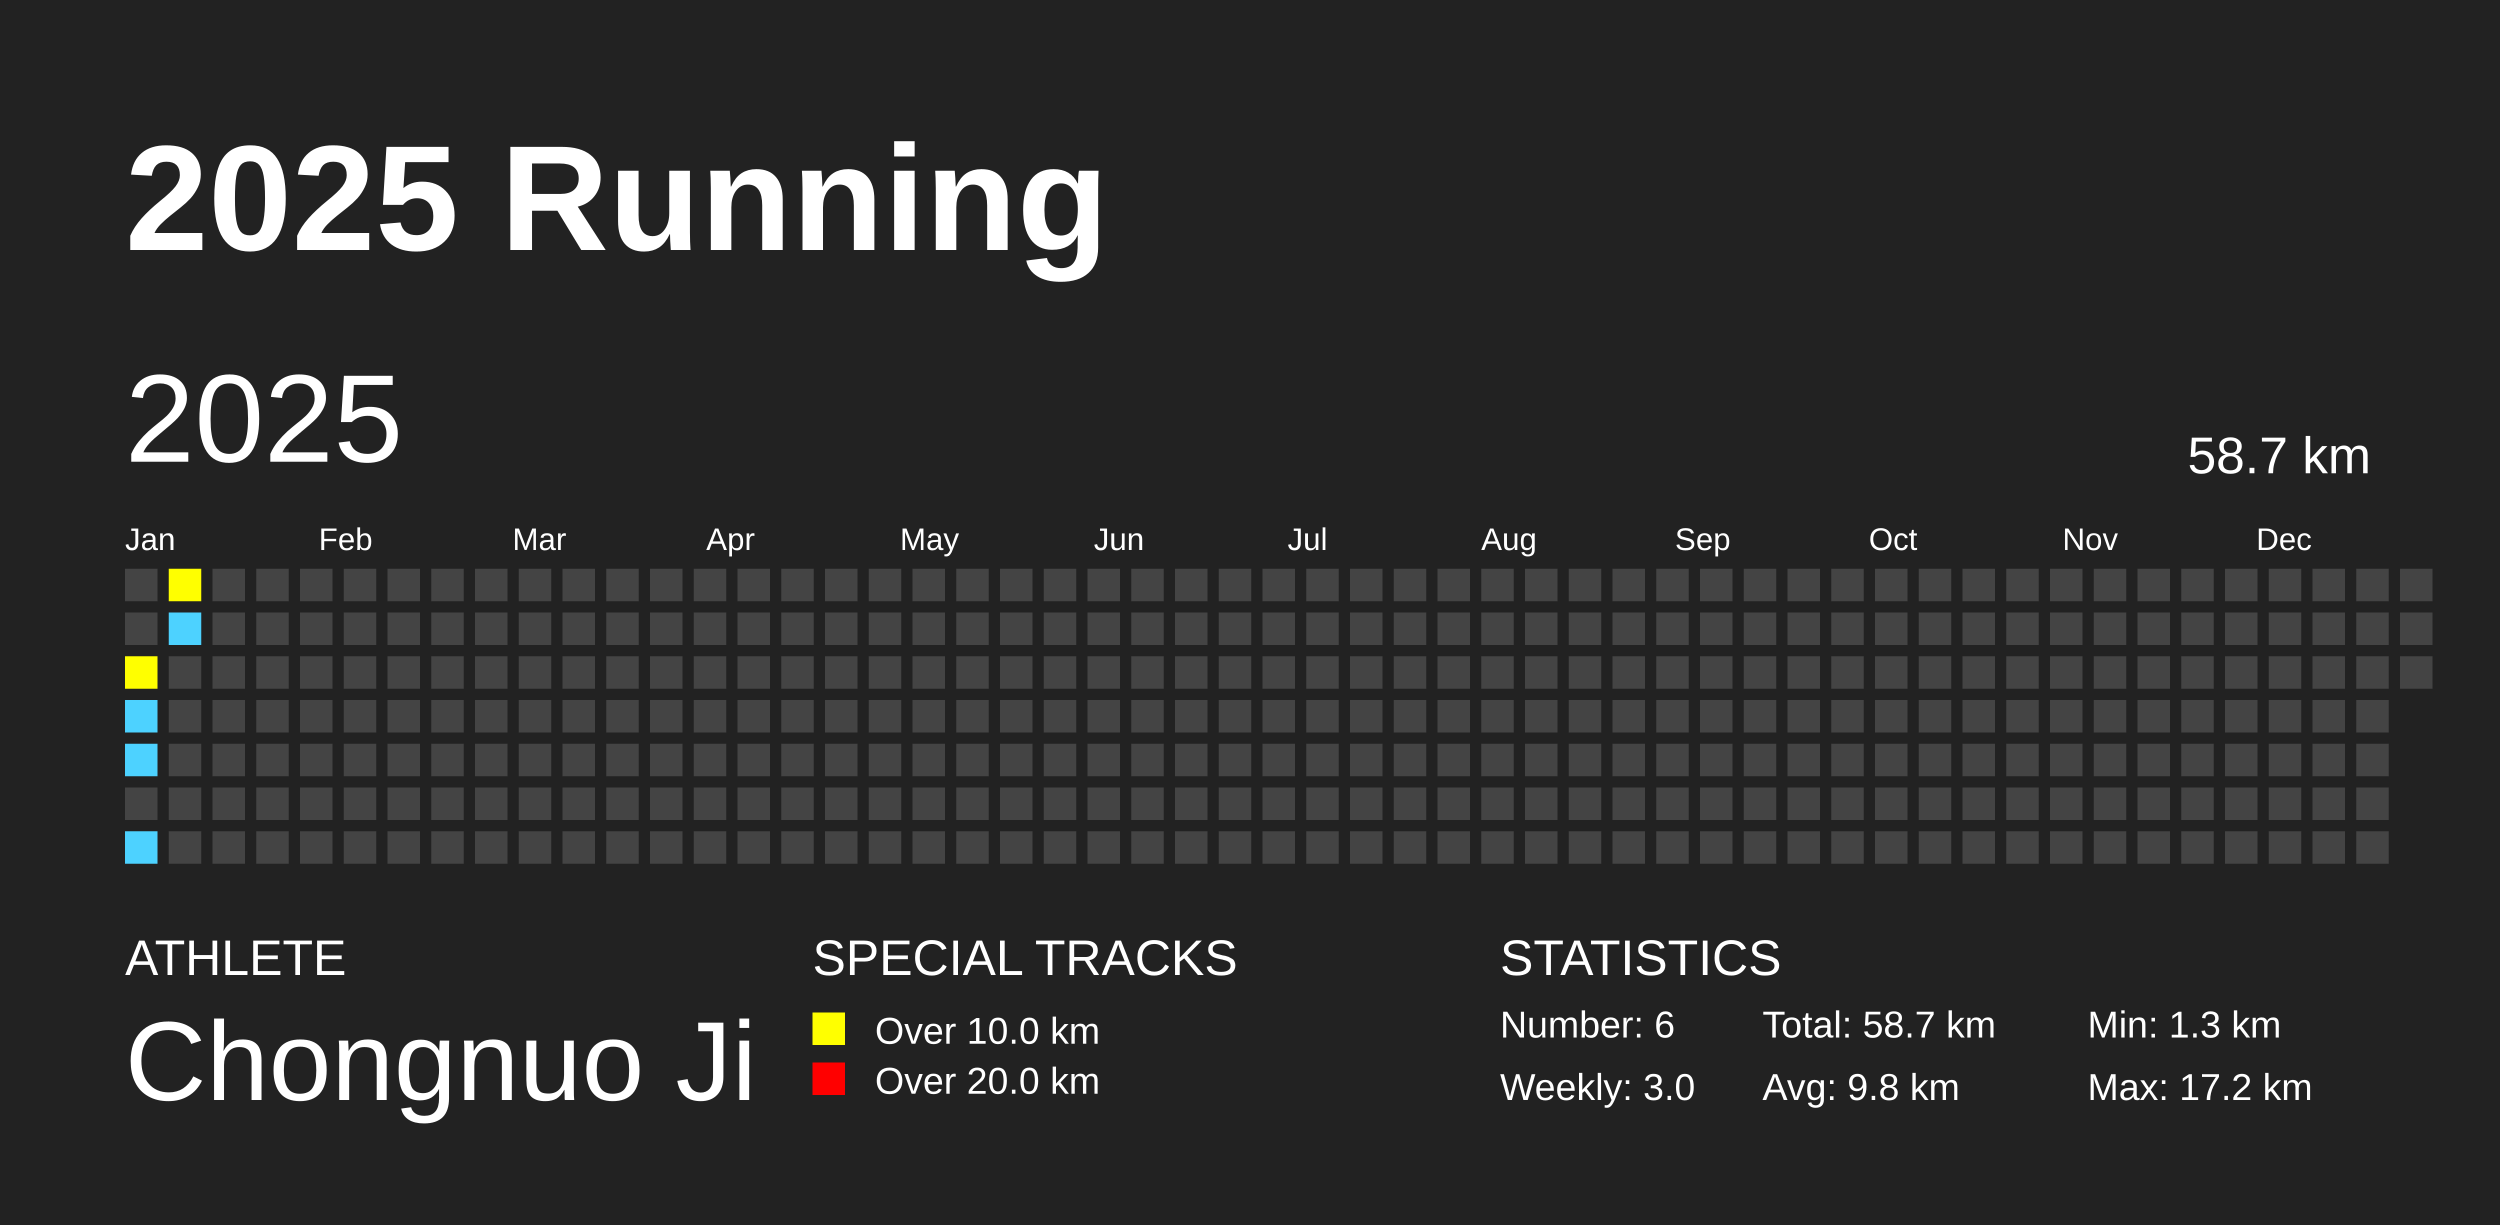
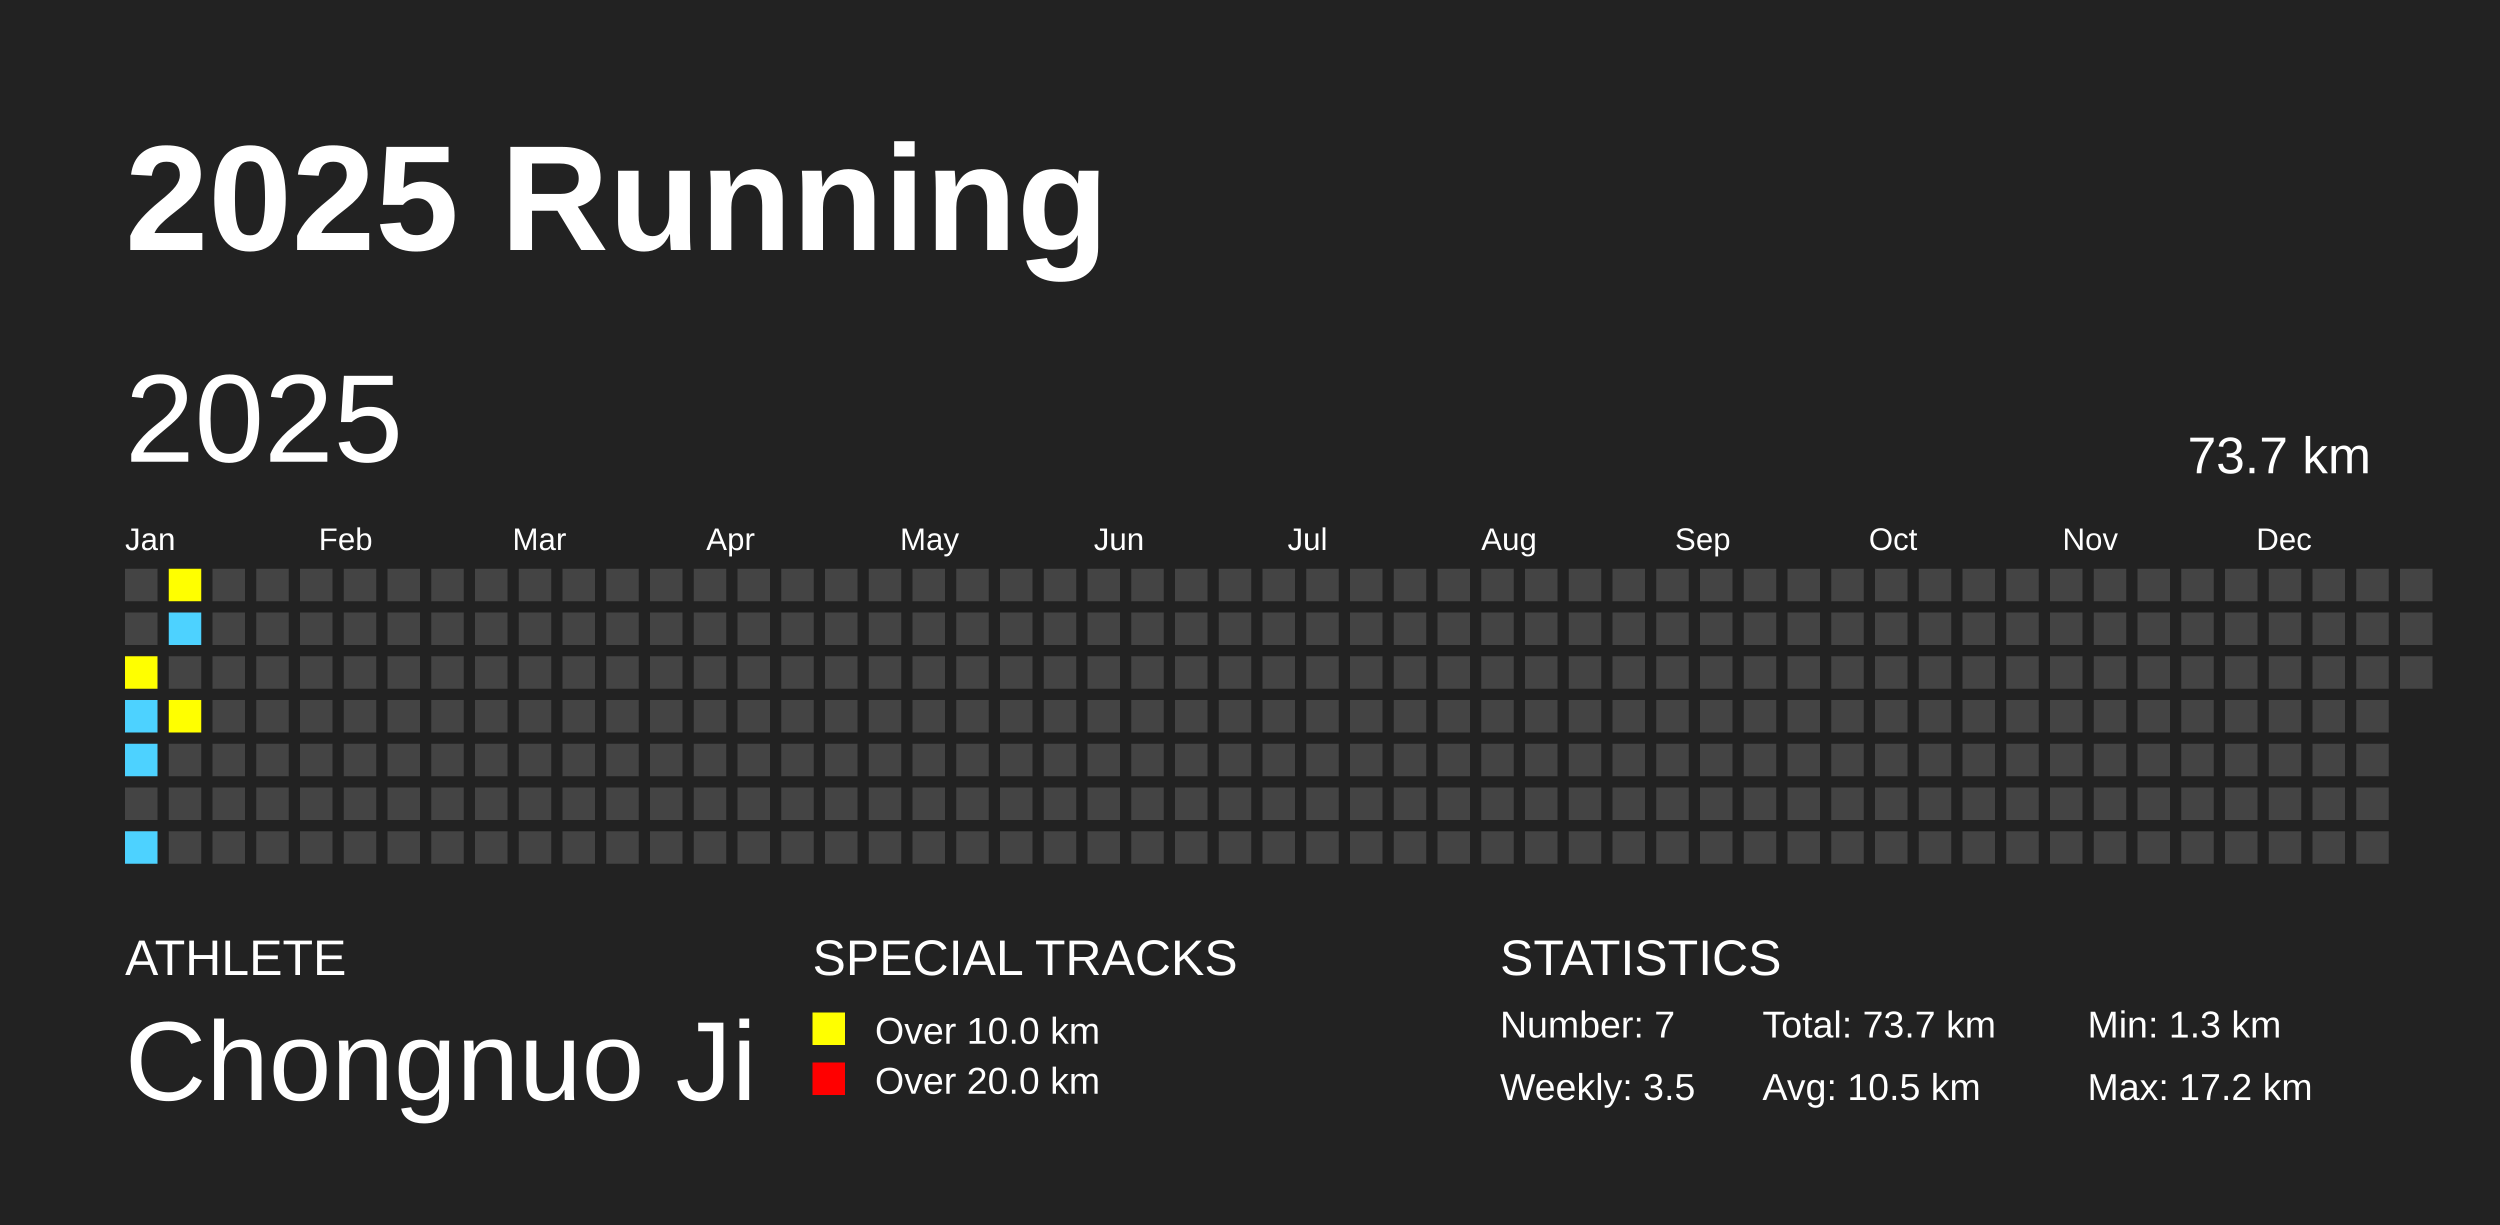
<svg xmlns="http://www.w3.org/2000/svg" baseProfile="full" height="98mm" version="1.1" viewBox="0,0,200,98" width="200mm">
  <defs />
  <rect fill="#222222" height="98" width="200" x="0" y="0" />
  <text fill="#FFFFFF" style="font-size:12px; font-family:Arial; font-weight:bold;" x="10" y="20">2025 Running</text>
  <text fill="#FFFFFF" style="font-size:4px; font-family:Arial" x="10" y="78">ATHLETE</text>
  <text fill="#FFFFFF" style="font-size:9px; font-family:Arial" x="10" y="88">Chongnuo Ji</text>
  <text fill="#FFFFFF" style="font-size:4px; font-family:Arial" x="65" y="78">SPECIAL TRACKS</text>
  <rect fill="yellow" height="2.6" width="2.6" x="65" y="81" />
  <text fill="#FFFFFF" style="font-size:3px; font-family:Arial" x="70" y="83.5">Over 10.0 km</text>
  <rect fill="red" height="2.6" width="2.6" x="65" y="85" />
  <text fill="#FFFFFF" style="font-size:3px; font-family:Arial" x="70" y="87.5">Over 20.0 km</text>
  <text fill="#FFFFFF" style="font-size:4px; font-family:Arial" x="120" y="78">STATISTICS</text>
-   <text fill="#FFFFFF" style="font-size:3px; font-family:Arial" x="120" y="83">Number: 6</text>
-   <text fill="#FFFFFF" style="font-size:3px; font-family:Arial" x="120" y="88">Weekly: 3.0</text>
-   <text fill="#FFFFFF" style="font-size:3px; font-family:Arial" x="141" y="83">Total: 58.7 km</text>
-   <text fill="#FFFFFF" style="font-size:3px; font-family:Arial" x="141" y="88">Avg: 9.8 km</text>
+   <text fill="#FFFFFF" style="font-size:3px; font-family:Arial" x="120" y="83">Number: 7</text>
+   <text fill="#FFFFFF" style="font-size:3px; font-family:Arial" x="120" y="88">Weekly: 3.5</text>
+   <text fill="#FFFFFF" style="font-size:3px; font-family:Arial" x="141" y="83">Total: 73.7 km</text>
+   <text fill="#FFFFFF" style="font-size:3px; font-family:Arial" x="141" y="88">Avg: 10.5 km</text>
  <text fill="#FFFFFF" style="font-size:3px; font-family:Arial" x="167" y="83">Min: 1.3 km</text>
  <text fill="#FFFFFF" style="font-size:3px; font-family:Arial" x="167" y="88">Max: 17.2 km</text>
  <text dominant-baseline="hanging" fill="#FFFFFF" style="font-size:10.0px; font-family:Arial;" x="10" y="30">2025</text>
-   <text dominant-baseline="hanging" fill="#FFFFFF" style="font-size:4.125px; font-family:Arial;" x="175" y="35">58.7 km</text>
+   <text dominant-baseline="hanging" fill="#FFFFFF" style="font-size:4.125px; font-family:Arial;" x="175" y="35">73.7 km</text>
  <text fill="#FFFFFF" style="font-size:2.5px; font-family:Arial" x="10.0" y="44">Jan</text>
  <text fill="#FFFFFF" style="font-size:2.5px; font-family:Arial" x="25.5" y="44">Feb</text>
  <text fill="#FFFFFF" style="font-size:2.5px; font-family:Arial" x="41.0" y="44">Mar</text>
  <text fill="#FFFFFF" style="font-size:2.5px; font-family:Arial" x="56.5" y="44">Apr</text>
  <text fill="#FFFFFF" style="font-size:2.5px; font-family:Arial" x="72.0" y="44">May</text>
  <text fill="#FFFFFF" style="font-size:2.5px; font-family:Arial" x="87.5" y="44">Jun</text>
  <text fill="#FFFFFF" style="font-size:2.5px; font-family:Arial" x="103.0" y="44">Jul</text>
  <text fill="#FFFFFF" style="font-size:2.5px; font-family:Arial" x="118.5" y="44">Aug</text>
  <text fill="#FFFFFF" style="font-size:2.5px; font-family:Arial" x="134.0" y="44">Sep</text>
  <text fill="#FFFFFF" style="font-size:2.5px; font-family:Arial" x="149.5" y="44">Oct</text>
  <text fill="#FFFFFF" style="font-size:2.5px; font-family:Arial" x="165.0" y="44">Nov</text>
  <text fill="#FFFFFF" style="font-size:2.5px; font-family:Arial" x="180.5" y="44">Dec</text>
  <rect fill="#444444" height="2.6" width="2.6" x="10.0" y="45.5" />
  <rect fill="#444444" height="2.6" width="2.6" x="10.0" y="49.0" />
  <rect fill="yellow" height="2.6" width="2.6" x="10.0" y="52.5" />
  <rect fill="#4DD2FF" height="2.6" width="2.6" x="10.0" y="56.0" />
  <rect fill="#4DD2FF" height="2.6" width="2.6" x="10.0" y="59.5" />
  <rect fill="#444444" height="2.6" width="2.6" x="10.0" y="63.0" />
  <rect fill="#4DD2FF" height="2.6" width="2.6" x="10.0" y="66.5" />
  <rect fill="yellow" height="2.6" width="2.6" x="13.5" y="45.5" />
  <rect fill="#4DD2FF" height="2.6" width="2.6" x="13.5" y="49.0" />
  <rect fill="#444444" height="2.6" width="2.6" x="13.5" y="52.5" />
-   <rect fill="#444444" height="2.6" width="2.6" x="13.5" y="56.0" />
+   <rect fill="yellow" height="2.6" width="2.6" x="13.5" y="56.0" />
  <rect fill="#444444" height="2.6" width="2.6" x="13.5" y="59.5" />
  <rect fill="#444444" height="2.6" width="2.6" x="13.5" y="63.0" />
  <rect fill="#444444" height="2.6" width="2.6" x="13.5" y="66.5" />
  <rect fill="#444444" height="2.6" width="2.6" x="17.0" y="45.5" />
  <rect fill="#444444" height="2.6" width="2.6" x="17.0" y="49.0" />
  <rect fill="#444444" height="2.6" width="2.6" x="17.0" y="52.5" />
  <rect fill="#444444" height="2.6" width="2.6" x="17.0" y="56.0" />
  <rect fill="#444444" height="2.6" width="2.6" x="17.0" y="59.5" />
  <rect fill="#444444" height="2.6" width="2.6" x="17.0" y="63.0" />
  <rect fill="#444444" height="2.6" width="2.6" x="17.0" y="66.5" />
  <rect fill="#444444" height="2.6" width="2.6" x="20.5" y="45.5" />
  <rect fill="#444444" height="2.6" width="2.6" x="20.5" y="49.0" />
  <rect fill="#444444" height="2.6" width="2.6" x="20.5" y="52.5" />
  <rect fill="#444444" height="2.6" width="2.6" x="20.5" y="56.0" />
  <rect fill="#444444" height="2.6" width="2.6" x="20.5" y="59.5" />
  <rect fill="#444444" height="2.6" width="2.6" x="20.5" y="63.0" />
  <rect fill="#444444" height="2.6" width="2.6" x="20.5" y="66.5" />
  <rect fill="#444444" height="2.6" width="2.6" x="24.0" y="45.5" />
  <rect fill="#444444" height="2.6" width="2.6" x="24.0" y="49.0" />
  <rect fill="#444444" height="2.6" width="2.6" x="24.0" y="52.5" />
  <rect fill="#444444" height="2.6" width="2.6" x="24.0" y="56.0" />
  <rect fill="#444444" height="2.6" width="2.6" x="24.0" y="59.5" />
  <rect fill="#444444" height="2.6" width="2.6" x="24.0" y="63.0" />
  <rect fill="#444444" height="2.6" width="2.6" x="24.0" y="66.5" />
  <rect fill="#444444" height="2.6" width="2.6" x="27.5" y="45.5" />
  <rect fill="#444444" height="2.6" width="2.6" x="27.5" y="49.0" />
  <rect fill="#444444" height="2.6" width="2.6" x="27.5" y="52.5" />
  <rect fill="#444444" height="2.6" width="2.6" x="27.5" y="56.0" />
  <rect fill="#444444" height="2.6" width="2.6" x="27.5" y="59.5" />
  <rect fill="#444444" height="2.6" width="2.6" x="27.5" y="63.0" />
  <rect fill="#444444" height="2.6" width="2.6" x="27.5" y="66.5" />
  <rect fill="#444444" height="2.6" width="2.6" x="31.0" y="45.5" />
  <rect fill="#444444" height="2.6" width="2.6" x="31.0" y="49.0" />
  <rect fill="#444444" height="2.6" width="2.6" x="31.0" y="52.5" />
  <rect fill="#444444" height="2.6" width="2.6" x="31.0" y="56.0" />
  <rect fill="#444444" height="2.6" width="2.6" x="31.0" y="59.5" />
  <rect fill="#444444" height="2.6" width="2.6" x="31.0" y="63.0" />
  <rect fill="#444444" height="2.6" width="2.6" x="31.0" y="66.5" />
  <rect fill="#444444" height="2.6" width="2.6" x="34.5" y="45.5" />
  <rect fill="#444444" height="2.6" width="2.6" x="34.5" y="49.0" />
  <rect fill="#444444" height="2.6" width="2.6" x="34.5" y="52.5" />
  <rect fill="#444444" height="2.6" width="2.6" x="34.5" y="56.0" />
  <rect fill="#444444" height="2.6" width="2.6" x="34.5" y="59.5" />
  <rect fill="#444444" height="2.6" width="2.6" x="34.5" y="63.0" />
  <rect fill="#444444" height="2.6" width="2.6" x="34.5" y="66.5" />
  <rect fill="#444444" height="2.6" width="2.6" x="38.0" y="45.5" />
  <rect fill="#444444" height="2.6" width="2.6" x="38.0" y="49.0" />
  <rect fill="#444444" height="2.6" width="2.6" x="38.0" y="52.5" />
  <rect fill="#444444" height="2.6" width="2.6" x="38.0" y="56.0" />
  <rect fill="#444444" height="2.6" width="2.6" x="38.0" y="59.5" />
  <rect fill="#444444" height="2.6" width="2.6" x="38.0" y="63.0" />
  <rect fill="#444444" height="2.6" width="2.6" x="38.0" y="66.5" />
  <rect fill="#444444" height="2.6" width="2.6" x="41.5" y="45.5" />
  <rect fill="#444444" height="2.6" width="2.6" x="41.5" y="49.0" />
  <rect fill="#444444" height="2.6" width="2.6" x="41.5" y="52.5" />
  <rect fill="#444444" height="2.6" width="2.6" x="41.5" y="56.0" />
  <rect fill="#444444" height="2.6" width="2.6" x="41.5" y="59.5" />
  <rect fill="#444444" height="2.6" width="2.6" x="41.5" y="63.0" />
  <rect fill="#444444" height="2.6" width="2.6" x="41.5" y="66.5" />
  <rect fill="#444444" height="2.6" width="2.6" x="45.0" y="45.5" />
  <rect fill="#444444" height="2.6" width="2.6" x="45.0" y="49.0" />
  <rect fill="#444444" height="2.6" width="2.6" x="45.0" y="52.5" />
  <rect fill="#444444" height="2.6" width="2.6" x="45.0" y="56.0" />
  <rect fill="#444444" height="2.6" width="2.6" x="45.0" y="59.5" />
  <rect fill="#444444" height="2.6" width="2.6" x="45.0" y="63.0" />
  <rect fill="#444444" height="2.6" width="2.6" x="45.0" y="66.5" />
  <rect fill="#444444" height="2.6" width="2.6" x="48.5" y="45.5" />
  <rect fill="#444444" height="2.6" width="2.6" x="48.5" y="49.0" />
  <rect fill="#444444" height="2.6" width="2.6" x="48.5" y="52.5" />
  <rect fill="#444444" height="2.6" width="2.6" x="48.5" y="56.0" />
  <rect fill="#444444" height="2.6" width="2.6" x="48.5" y="59.5" />
  <rect fill="#444444" height="2.6" width="2.6" x="48.5" y="63.0" />
  <rect fill="#444444" height="2.6" width="2.6" x="48.5" y="66.5" />
  <rect fill="#444444" height="2.6" width="2.6" x="52.0" y="45.5" />
  <rect fill="#444444" height="2.6" width="2.6" x="52.0" y="49.0" />
  <rect fill="#444444" height="2.6" width="2.6" x="52.0" y="52.5" />
  <rect fill="#444444" height="2.6" width="2.6" x="52.0" y="56.0" />
  <rect fill="#444444" height="2.6" width="2.6" x="52.0" y="59.5" />
  <rect fill="#444444" height="2.6" width="2.6" x="52.0" y="63.0" />
  <rect fill="#444444" height="2.6" width="2.6" x="52.0" y="66.5" />
  <rect fill="#444444" height="2.6" width="2.6" x="55.5" y="45.5" />
  <rect fill="#444444" height="2.6" width="2.6" x="55.5" y="49.0" />
  <rect fill="#444444" height="2.6" width="2.6" x="55.5" y="52.5" />
  <rect fill="#444444" height="2.6" width="2.6" x="55.5" y="56.0" />
  <rect fill="#444444" height="2.6" width="2.6" x="55.5" y="59.5" />
  <rect fill="#444444" height="2.6" width="2.6" x="55.5" y="63.0" />
  <rect fill="#444444" height="2.6" width="2.6" x="55.5" y="66.5" />
  <rect fill="#444444" height="2.6" width="2.6" x="59.0" y="45.5" />
  <rect fill="#444444" height="2.6" width="2.6" x="59.0" y="49.0" />
  <rect fill="#444444" height="2.6" width="2.6" x="59.0" y="52.5" />
  <rect fill="#444444" height="2.6" width="2.6" x="59.0" y="56.0" />
  <rect fill="#444444" height="2.6" width="2.6" x="59.0" y="59.5" />
  <rect fill="#444444" height="2.6" width="2.6" x="59.0" y="63.0" />
  <rect fill="#444444" height="2.6" width="2.6" x="59.0" y="66.5" />
  <rect fill="#444444" height="2.6" width="2.6" x="62.5" y="45.5" />
  <rect fill="#444444" height="2.6" width="2.6" x="62.5" y="49.0" />
  <rect fill="#444444" height="2.6" width="2.6" x="62.5" y="52.5" />
  <rect fill="#444444" height="2.6" width="2.6" x="62.5" y="56.0" />
  <rect fill="#444444" height="2.6" width="2.6" x="62.5" y="59.5" />
  <rect fill="#444444" height="2.6" width="2.6" x="62.5" y="63.0" />
  <rect fill="#444444" height="2.6" width="2.6" x="62.5" y="66.5" />
  <rect fill="#444444" height="2.6" width="2.6" x="66.0" y="45.5" />
  <rect fill="#444444" height="2.6" width="2.6" x="66.0" y="49.0" />
  <rect fill="#444444" height="2.6" width="2.6" x="66.0" y="52.5" />
  <rect fill="#444444" height="2.6" width="2.6" x="66.0" y="56.0" />
  <rect fill="#444444" height="2.6" width="2.6" x="66.0" y="59.5" />
  <rect fill="#444444" height="2.6" width="2.6" x="66.0" y="63.0" />
  <rect fill="#444444" height="2.6" width="2.6" x="66.0" y="66.5" />
  <rect fill="#444444" height="2.6" width="2.6" x="69.5" y="45.5" />
  <rect fill="#444444" height="2.6" width="2.6" x="69.5" y="49.0" />
  <rect fill="#444444" height="2.6" width="2.6" x="69.5" y="52.5" />
  <rect fill="#444444" height="2.6" width="2.6" x="69.5" y="56.0" />
  <rect fill="#444444" height="2.6" width="2.6" x="69.5" y="59.5" />
  <rect fill="#444444" height="2.6" width="2.6" x="69.5" y="63.0" />
  <rect fill="#444444" height="2.6" width="2.6" x="69.5" y="66.5" />
  <rect fill="#444444" height="2.6" width="2.6" x="73.0" y="45.5" />
  <rect fill="#444444" height="2.6" width="2.6" x="73.0" y="49.0" />
  <rect fill="#444444" height="2.6" width="2.6" x="73.0" y="52.5" />
  <rect fill="#444444" height="2.6" width="2.6" x="73.0" y="56.0" />
  <rect fill="#444444" height="2.6" width="2.6" x="73.0" y="59.5" />
  <rect fill="#444444" height="2.6" width="2.6" x="73.0" y="63.0" />
  <rect fill="#444444" height="2.6" width="2.6" x="73.0" y="66.5" />
  <rect fill="#444444" height="2.6" width="2.6" x="76.5" y="45.5" />
  <rect fill="#444444" height="2.6" width="2.6" x="76.5" y="49.0" />
  <rect fill="#444444" height="2.6" width="2.6" x="76.5" y="52.5" />
  <rect fill="#444444" height="2.6" width="2.6" x="76.5" y="56.0" />
  <rect fill="#444444" height="2.6" width="2.6" x="76.5" y="59.5" />
  <rect fill="#444444" height="2.6" width="2.6" x="76.5" y="63.0" />
  <rect fill="#444444" height="2.6" width="2.6" x="76.5" y="66.5" />
  <rect fill="#444444" height="2.6" width="2.6" x="80.0" y="45.5" />
  <rect fill="#444444" height="2.6" width="2.6" x="80.0" y="49.0" />
  <rect fill="#444444" height="2.6" width="2.6" x="80.0" y="52.5" />
  <rect fill="#444444" height="2.6" width="2.6" x="80.0" y="56.0" />
  <rect fill="#444444" height="2.6" width="2.6" x="80.0" y="59.5" />
  <rect fill="#444444" height="2.6" width="2.6" x="80.0" y="63.0" />
  <rect fill="#444444" height="2.6" width="2.6" x="80.0" y="66.5" />
  <rect fill="#444444" height="2.6" width="2.6" x="83.5" y="45.5" />
  <rect fill="#444444" height="2.6" width="2.6" x="83.5" y="49.0" />
  <rect fill="#444444" height="2.6" width="2.6" x="83.5" y="52.5" />
  <rect fill="#444444" height="2.6" width="2.6" x="83.5" y="56.0" />
  <rect fill="#444444" height="2.6" width="2.6" x="83.5" y="59.5" />
  <rect fill="#444444" height="2.6" width="2.6" x="83.5" y="63.0" />
  <rect fill="#444444" height="2.6" width="2.6" x="83.5" y="66.5" />
  <rect fill="#444444" height="2.6" width="2.6" x="87.0" y="45.5" />
  <rect fill="#444444" height="2.6" width="2.6" x="87.0" y="49.0" />
  <rect fill="#444444" height="2.6" width="2.6" x="87.0" y="52.5" />
  <rect fill="#444444" height="2.6" width="2.6" x="87.0" y="56.0" />
  <rect fill="#444444" height="2.6" width="2.6" x="87.0" y="59.5" />
  <rect fill="#444444" height="2.6" width="2.6" x="87.0" y="63.0" />
  <rect fill="#444444" height="2.6" width="2.6" x="87.0" y="66.5" />
  <rect fill="#444444" height="2.6" width="2.6" x="90.5" y="45.5" />
  <rect fill="#444444" height="2.6" width="2.6" x="90.5" y="49.0" />
  <rect fill="#444444" height="2.6" width="2.6" x="90.5" y="52.5" />
  <rect fill="#444444" height="2.6" width="2.6" x="90.5" y="56.0" />
  <rect fill="#444444" height="2.6" width="2.6" x="90.5" y="59.5" />
  <rect fill="#444444" height="2.6" width="2.6" x="90.5" y="63.0" />
  <rect fill="#444444" height="2.6" width="2.6" x="90.5" y="66.5" />
  <rect fill="#444444" height="2.6" width="2.6" x="94.0" y="45.5" />
  <rect fill="#444444" height="2.6" width="2.6" x="94.0" y="49.0" />
  <rect fill="#444444" height="2.6" width="2.6" x="94.0" y="52.5" />
  <rect fill="#444444" height="2.6" width="2.6" x="94.0" y="56.0" />
  <rect fill="#444444" height="2.6" width="2.6" x="94.0" y="59.5" />
  <rect fill="#444444" height="2.6" width="2.6" x="94.0" y="63.0" />
  <rect fill="#444444" height="2.6" width="2.6" x="94.0" y="66.5" />
  <rect fill="#444444" height="2.6" width="2.6" x="97.5" y="45.5" />
  <rect fill="#444444" height="2.6" width="2.6" x="97.5" y="49.0" />
  <rect fill="#444444" height="2.6" width="2.6" x="97.5" y="52.5" />
  <rect fill="#444444" height="2.6" width="2.6" x="97.5" y="56.0" />
  <rect fill="#444444" height="2.6" width="2.6" x="97.5" y="59.5" />
  <rect fill="#444444" height="2.6" width="2.6" x="97.5" y="63.0" />
  <rect fill="#444444" height="2.6" width="2.6" x="97.5" y="66.5" />
  <rect fill="#444444" height="2.6" width="2.6" x="101.0" y="45.5" />
  <rect fill="#444444" height="2.6" width="2.6" x="101.0" y="49.0" />
  <rect fill="#444444" height="2.6" width="2.6" x="101.0" y="52.5" />
  <rect fill="#444444" height="2.6" width="2.6" x="101.0" y="56.0" />
  <rect fill="#444444" height="2.6" width="2.6" x="101.0" y="59.5" />
  <rect fill="#444444" height="2.6" width="2.6" x="101.0" y="63.0" />
  <rect fill="#444444" height="2.6" width="2.6" x="101.0" y="66.5" />
  <rect fill="#444444" height="2.6" width="2.6" x="104.5" y="45.5" />
  <rect fill="#444444" height="2.6" width="2.6" x="104.5" y="49.0" />
  <rect fill="#444444" height="2.6" width="2.6" x="104.5" y="52.5" />
  <rect fill="#444444" height="2.6" width="2.6" x="104.5" y="56.0" />
  <rect fill="#444444" height="2.6" width="2.6" x="104.5" y="59.5" />
  <rect fill="#444444" height="2.6" width="2.6" x="104.5" y="63.0" />
  <rect fill="#444444" height="2.6" width="2.6" x="104.5" y="66.5" />
  <rect fill="#444444" height="2.6" width="2.6" x="108.0" y="45.5" />
  <rect fill="#444444" height="2.6" width="2.6" x="108.0" y="49.0" />
  <rect fill="#444444" height="2.6" width="2.6" x="108.0" y="52.5" />
  <rect fill="#444444" height="2.6" width="2.6" x="108.0" y="56.0" />
  <rect fill="#444444" height="2.6" width="2.6" x="108.0" y="59.5" />
  <rect fill="#444444" height="2.6" width="2.6" x="108.0" y="63.0" />
  <rect fill="#444444" height="2.6" width="2.6" x="108.0" y="66.5" />
  <rect fill="#444444" height="2.6" width="2.6" x="111.5" y="45.5" />
  <rect fill="#444444" height="2.6" width="2.6" x="111.5" y="49.0" />
  <rect fill="#444444" height="2.6" width="2.6" x="111.5" y="52.5" />
  <rect fill="#444444" height="2.6" width="2.6" x="111.5" y="56.0" />
  <rect fill="#444444" height="2.6" width="2.6" x="111.5" y="59.5" />
  <rect fill="#444444" height="2.6" width="2.6" x="111.5" y="63.0" />
  <rect fill="#444444" height="2.6" width="2.6" x="111.5" y="66.5" />
  <rect fill="#444444" height="2.6" width="2.6" x="115.0" y="45.5" />
  <rect fill="#444444" height="2.6" width="2.6" x="115.0" y="49.0" />
  <rect fill="#444444" height="2.6" width="2.6" x="115.0" y="52.5" />
  <rect fill="#444444" height="2.6" width="2.6" x="115.0" y="56.0" />
  <rect fill="#444444" height="2.6" width="2.6" x="115.0" y="59.5" />
  <rect fill="#444444" height="2.6" width="2.6" x="115.0" y="63.0" />
  <rect fill="#444444" height="2.6" width="2.6" x="115.0" y="66.5" />
  <rect fill="#444444" height="2.6" width="2.6" x="118.5" y="45.5" />
  <rect fill="#444444" height="2.6" width="2.6" x="118.5" y="49.0" />
  <rect fill="#444444" height="2.6" width="2.6" x="118.5" y="52.5" />
  <rect fill="#444444" height="2.6" width="2.6" x="118.5" y="56.0" />
  <rect fill="#444444" height="2.6" width="2.6" x="118.5" y="59.5" />
  <rect fill="#444444" height="2.6" width="2.6" x="118.5" y="63.0" />
  <rect fill="#444444" height="2.6" width="2.6" x="118.5" y="66.5" />
  <rect fill="#444444" height="2.6" width="2.6" x="122.0" y="45.5" />
  <rect fill="#444444" height="2.6" width="2.6" x="122.0" y="49.0" />
  <rect fill="#444444" height="2.6" width="2.6" x="122.0" y="52.5" />
  <rect fill="#444444" height="2.6" width="2.6" x="122.0" y="56.0" />
  <rect fill="#444444" height="2.6" width="2.6" x="122.0" y="59.5" />
  <rect fill="#444444" height="2.6" width="2.6" x="122.0" y="63.0" />
  <rect fill="#444444" height="2.6" width="2.6" x="122.0" y="66.5" />
  <rect fill="#444444" height="2.6" width="2.6" x="125.5" y="45.5" />
  <rect fill="#444444" height="2.6" width="2.6" x="125.5" y="49.0" />
  <rect fill="#444444" height="2.6" width="2.6" x="125.5" y="52.5" />
  <rect fill="#444444" height="2.6" width="2.6" x="125.5" y="56.0" />
  <rect fill="#444444" height="2.6" width="2.6" x="125.5" y="59.5" />
  <rect fill="#444444" height="2.6" width="2.6" x="125.5" y="63.0" />
  <rect fill="#444444" height="2.6" width="2.6" x="125.5" y="66.5" />
  <rect fill="#444444" height="2.6" width="2.6" x="129.0" y="45.5" />
  <rect fill="#444444" height="2.6" width="2.6" x="129.0" y="49.0" />
  <rect fill="#444444" height="2.6" width="2.6" x="129.0" y="52.5" />
  <rect fill="#444444" height="2.6" width="2.6" x="129.0" y="56.0" />
  <rect fill="#444444" height="2.6" width="2.6" x="129.0" y="59.5" />
  <rect fill="#444444" height="2.6" width="2.6" x="129.0" y="63.0" />
  <rect fill="#444444" height="2.6" width="2.6" x="129.0" y="66.5" />
  <rect fill="#444444" height="2.6" width="2.6" x="132.5" y="45.5" />
  <rect fill="#444444" height="2.6" width="2.6" x="132.5" y="49.0" />
  <rect fill="#444444" height="2.6" width="2.6" x="132.5" y="52.5" />
  <rect fill="#444444" height="2.6" width="2.6" x="132.5" y="56.0" />
  <rect fill="#444444" height="2.6" width="2.6" x="132.5" y="59.5" />
  <rect fill="#444444" height="2.6" width="2.6" x="132.5" y="63.0" />
  <rect fill="#444444" height="2.6" width="2.6" x="132.5" y="66.5" />
  <rect fill="#444444" height="2.6" width="2.6" x="136.0" y="45.5" />
  <rect fill="#444444" height="2.6" width="2.6" x="136.0" y="49.0" />
  <rect fill="#444444" height="2.6" width="2.6" x="136.0" y="52.5" />
  <rect fill="#444444" height="2.6" width="2.6" x="136.0" y="56.0" />
  <rect fill="#444444" height="2.6" width="2.6" x="136.0" y="59.5" />
  <rect fill="#444444" height="2.6" width="2.6" x="136.0" y="63.0" />
  <rect fill="#444444" height="2.6" width="2.6" x="136.0" y="66.5" />
  <rect fill="#444444" height="2.6" width="2.6" x="139.5" y="45.5" />
  <rect fill="#444444" height="2.6" width="2.6" x="139.5" y="49.0" />
  <rect fill="#444444" height="2.6" width="2.6" x="139.5" y="52.5" />
  <rect fill="#444444" height="2.6" width="2.6" x="139.5" y="56.0" />
  <rect fill="#444444" height="2.6" width="2.6" x="139.5" y="59.5" />
  <rect fill="#444444" height="2.6" width="2.6" x="139.5" y="63.0" />
  <rect fill="#444444" height="2.6" width="2.6" x="139.5" y="66.5" />
  <rect fill="#444444" height="2.6" width="2.6" x="143.0" y="45.5" />
  <rect fill="#444444" height="2.6" width="2.6" x="143.0" y="49.0" />
  <rect fill="#444444" height="2.6" width="2.6" x="143.0" y="52.5" />
  <rect fill="#444444" height="2.6" width="2.6" x="143.0" y="56.0" />
  <rect fill="#444444" height="2.6" width="2.6" x="143.0" y="59.5" />
  <rect fill="#444444" height="2.6" width="2.6" x="143.0" y="63.0" />
  <rect fill="#444444" height="2.6" width="2.6" x="143.0" y="66.5" />
  <rect fill="#444444" height="2.6" width="2.6" x="146.5" y="45.5" />
  <rect fill="#444444" height="2.6" width="2.6" x="146.5" y="49.0" />
  <rect fill="#444444" height="2.6" width="2.6" x="146.5" y="52.5" />
  <rect fill="#444444" height="2.6" width="2.6" x="146.5" y="56.0" />
  <rect fill="#444444" height="2.6" width="2.6" x="146.5" y="59.5" />
  <rect fill="#444444" height="2.6" width="2.6" x="146.5" y="63.0" />
  <rect fill="#444444" height="2.6" width="2.6" x="146.5" y="66.5" />
  <rect fill="#444444" height="2.6" width="2.6" x="150.0" y="45.5" />
  <rect fill="#444444" height="2.6" width="2.6" x="150.0" y="49.0" />
  <rect fill="#444444" height="2.6" width="2.6" x="150.0" y="52.5" />
  <rect fill="#444444" height="2.6" width="2.6" x="150.0" y="56.0" />
  <rect fill="#444444" height="2.6" width="2.6" x="150.0" y="59.5" />
  <rect fill="#444444" height="2.6" width="2.6" x="150.0" y="63.0" />
  <rect fill="#444444" height="2.6" width="2.6" x="150.0" y="66.5" />
  <rect fill="#444444" height="2.6" width="2.6" x="153.5" y="45.5" />
  <rect fill="#444444" height="2.6" width="2.6" x="153.5" y="49.0" />
  <rect fill="#444444" height="2.6" width="2.6" x="153.5" y="52.5" />
  <rect fill="#444444" height="2.6" width="2.6" x="153.5" y="56.0" />
  <rect fill="#444444" height="2.6" width="2.6" x="153.5" y="59.5" />
  <rect fill="#444444" height="2.6" width="2.6" x="153.5" y="63.0" />
  <rect fill="#444444" height="2.6" width="2.6" x="153.5" y="66.5" />
  <rect fill="#444444" height="2.6" width="2.6" x="157.0" y="45.5" />
  <rect fill="#444444" height="2.6" width="2.6" x="157.0" y="49.0" />
  <rect fill="#444444" height="2.6" width="2.6" x="157.0" y="52.5" />
  <rect fill="#444444" height="2.6" width="2.6" x="157.0" y="56.0" />
  <rect fill="#444444" height="2.6" width="2.6" x="157.0" y="59.5" />
  <rect fill="#444444" height="2.6" width="2.6" x="157.0" y="63.0" />
  <rect fill="#444444" height="2.6" width="2.6" x="157.0" y="66.5" />
  <rect fill="#444444" height="2.6" width="2.6" x="160.5" y="45.5" />
  <rect fill="#444444" height="2.6" width="2.6" x="160.5" y="49.0" />
  <rect fill="#444444" height="2.6" width="2.6" x="160.5" y="52.5" />
  <rect fill="#444444" height="2.6" width="2.6" x="160.5" y="56.0" />
  <rect fill="#444444" height="2.6" width="2.6" x="160.5" y="59.5" />
  <rect fill="#444444" height="2.6" width="2.6" x="160.5" y="63.0" />
  <rect fill="#444444" height="2.6" width="2.6" x="160.5" y="66.5" />
  <rect fill="#444444" height="2.6" width="2.6" x="164.0" y="45.5" />
  <rect fill="#444444" height="2.6" width="2.6" x="164.0" y="49.0" />
  <rect fill="#444444" height="2.6" width="2.6" x="164.0" y="52.5" />
  <rect fill="#444444" height="2.6" width="2.6" x="164.0" y="56.0" />
  <rect fill="#444444" height="2.6" width="2.6" x="164.0" y="59.5" />
  <rect fill="#444444" height="2.6" width="2.6" x="164.0" y="63.0" />
  <rect fill="#444444" height="2.6" width="2.6" x="164.0" y="66.5" />
  <rect fill="#444444" height="2.6" width="2.6" x="167.5" y="45.5" />
  <rect fill="#444444" height="2.6" width="2.6" x="167.5" y="49.0" />
  <rect fill="#444444" height="2.6" width="2.6" x="167.5" y="52.5" />
  <rect fill="#444444" height="2.6" width="2.6" x="167.5" y="56.0" />
  <rect fill="#444444" height="2.6" width="2.6" x="167.5" y="59.5" />
  <rect fill="#444444" height="2.6" width="2.6" x="167.5" y="63.0" />
  <rect fill="#444444" height="2.6" width="2.6" x="167.5" y="66.5" />
  <rect fill="#444444" height="2.6" width="2.6" x="171.0" y="45.5" />
  <rect fill="#444444" height="2.6" width="2.6" x="171.0" y="49.0" />
  <rect fill="#444444" height="2.6" width="2.6" x="171.0" y="52.5" />
  <rect fill="#444444" height="2.6" width="2.6" x="171.0" y="56.0" />
  <rect fill="#444444" height="2.6" width="2.6" x="171.0" y="59.5" />
  <rect fill="#444444" height="2.6" width="2.6" x="171.0" y="63.0" />
  <rect fill="#444444" height="2.6" width="2.6" x="171.0" y="66.5" />
  <rect fill="#444444" height="2.6" width="2.6" x="174.5" y="45.5" />
  <rect fill="#444444" height="2.6" width="2.6" x="174.5" y="49.0" />
  <rect fill="#444444" height="2.6" width="2.6" x="174.5" y="52.5" />
  <rect fill="#444444" height="2.6" width="2.6" x="174.5" y="56.0" />
  <rect fill="#444444" height="2.6" width="2.6" x="174.5" y="59.5" />
  <rect fill="#444444" height="2.6" width="2.6" x="174.5" y="63.0" />
  <rect fill="#444444" height="2.6" width="2.6" x="174.5" y="66.5" />
  <rect fill="#444444" height="2.6" width="2.6" x="178.0" y="45.5" />
  <rect fill="#444444" height="2.6" width="2.6" x="178.0" y="49.0" />
  <rect fill="#444444" height="2.6" width="2.6" x="178.0" y="52.5" />
  <rect fill="#444444" height="2.6" width="2.6" x="178.0" y="56.0" />
  <rect fill="#444444" height="2.6" width="2.6" x="178.0" y="59.5" />
  <rect fill="#444444" height="2.6" width="2.6" x="178.0" y="63.0" />
  <rect fill="#444444" height="2.6" width="2.6" x="178.0" y="66.5" />
  <rect fill="#444444" height="2.6" width="2.6" x="181.5" y="45.5" />
  <rect fill="#444444" height="2.6" width="2.6" x="181.5" y="49.0" />
  <rect fill="#444444" height="2.6" width="2.6" x="181.5" y="52.5" />
  <rect fill="#444444" height="2.6" width="2.6" x="181.5" y="56.0" />
  <rect fill="#444444" height="2.6" width="2.6" x="181.5" y="59.5" />
  <rect fill="#444444" height="2.6" width="2.6" x="181.5" y="63.0" />
  <rect fill="#444444" height="2.6" width="2.6" x="181.5" y="66.5" />
  <rect fill="#444444" height="2.6" width="2.6" x="185.0" y="45.5" />
  <rect fill="#444444" height="2.6" width="2.6" x="185.0" y="49.0" />
  <rect fill="#444444" height="2.6" width="2.6" x="185.0" y="52.5" />
  <rect fill="#444444" height="2.6" width="2.6" x="185.0" y="56.0" />
  <rect fill="#444444" height="2.6" width="2.6" x="185.0" y="59.5" />
  <rect fill="#444444" height="2.6" width="2.6" x="185.0" y="63.0" />
  <rect fill="#444444" height="2.6" width="2.6" x="185.0" y="66.5" />
  <rect fill="#444444" height="2.6" width="2.6" x="188.5" y="45.5" />
  <rect fill="#444444" height="2.6" width="2.6" x="188.5" y="49.0" />
  <rect fill="#444444" height="2.6" width="2.6" x="188.5" y="52.5" />
  <rect fill="#444444" height="2.6" width="2.6" x="188.5" y="56.0" />
  <rect fill="#444444" height="2.6" width="2.6" x="188.5" y="59.5" />
  <rect fill="#444444" height="2.6" width="2.6" x="188.5" y="63.0" />
  <rect fill="#444444" height="2.6" width="2.6" x="188.5" y="66.5" />
  <rect fill="#444444" height="2.6" width="2.6" x="192.0" y="45.5" />
  <rect fill="#444444" height="2.6" width="2.6" x="192.0" y="49.0" />
  <rect fill="#444444" height="2.6" width="2.6" x="192.0" y="52.5" />
</svg>
